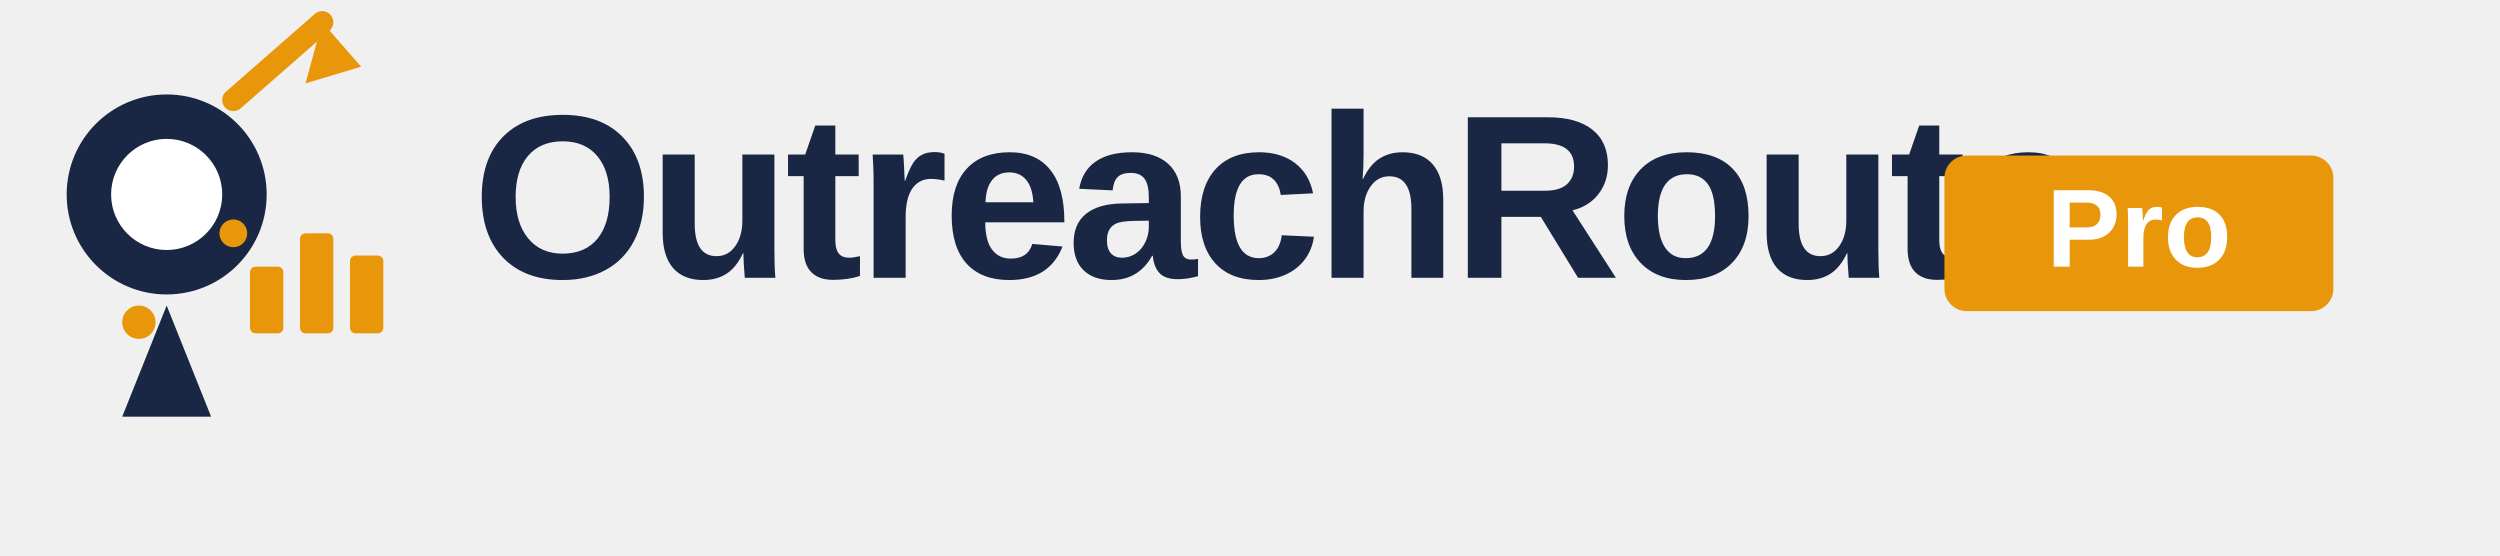
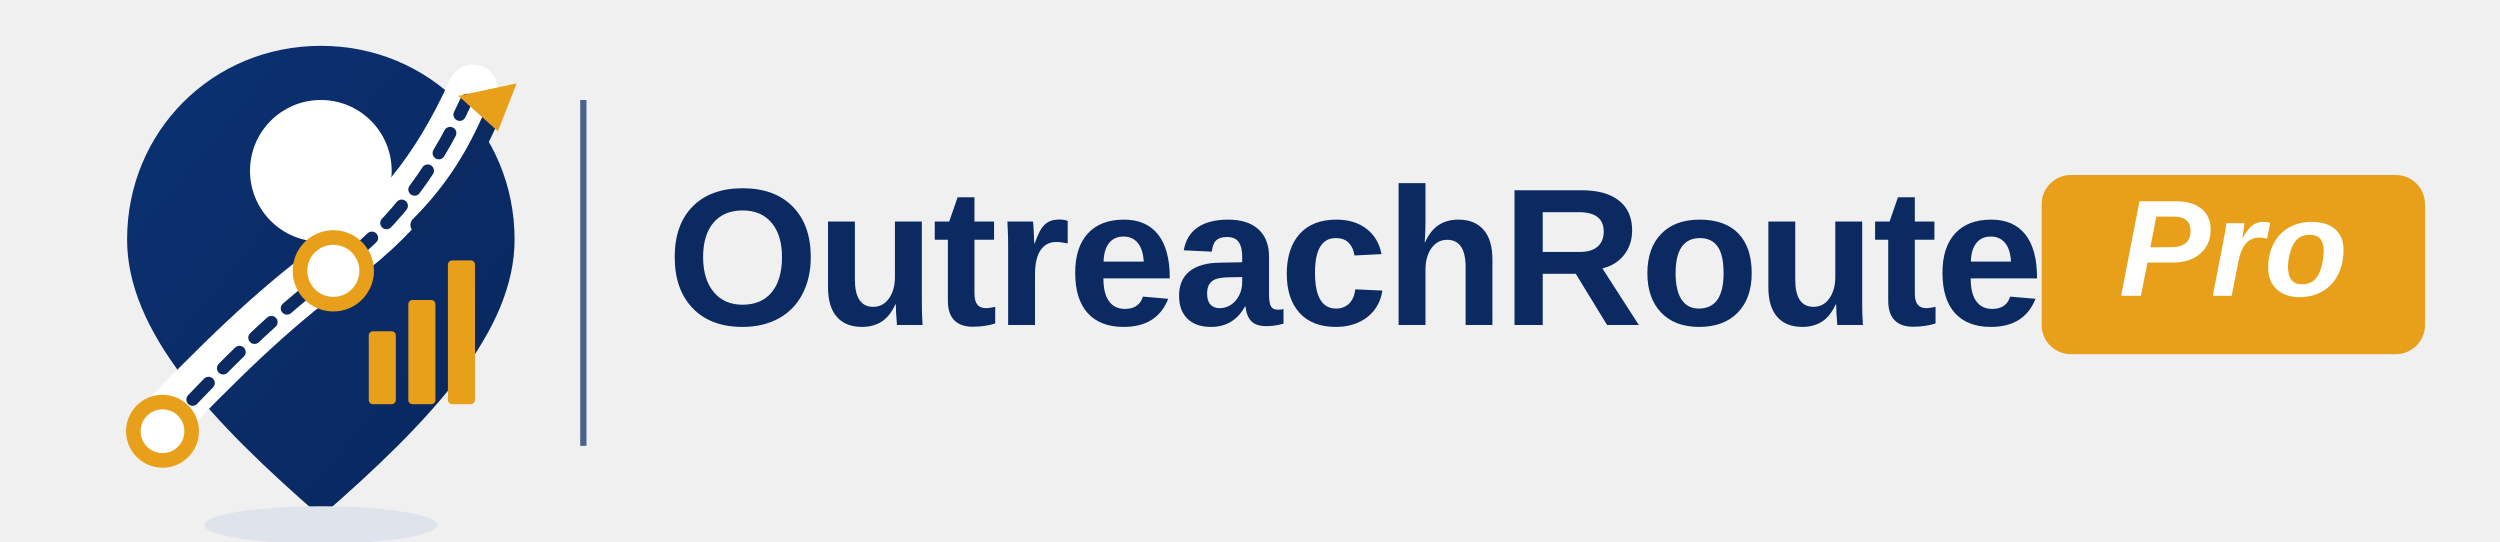
- <svg xmlns="http://www.w3.org/2000/svg" viewBox="0 0 450 100" preserveAspectRatio="xMidYMid meet">
-   <g id="pin">
-     <circle cx="30" cy="35" r="18" fill="#1a2744" stroke="none" />
-     <circle cx="30" cy="35" r="10" fill="white" />
-     <path d="M 30 55 L 22 75 L 38 75 Z" fill="#1a2744" />
-     <line x1="42" y1="18" x2="58" y2="4" stroke="#e8960a" stroke-width="4" stroke-linecap="round" />
-     <polygon points="58,4 65,12 55,15" fill="#e8960a" />
-     <rect x="45" y="48" width="6" height="12" fill="#e8960a" rx="1" />
-     <rect x="54" y="42" width="6" height="18" fill="#e8960a" rx="1" />
-     <rect x="63" y="46" width="6" height="14" fill="#e8960a" rx="1" />
-     <circle cx="25" cy="58" r="3" fill="#e8960a" />
-     <circle cx="42" cy="42" r="2.5" fill="#e8960a" />
+ <svg xmlns="http://www.w3.org/2000/svg" viewBox="0 0 1200 260" preserveAspectRatio="xMidYMid meet">
+   <defs>
+     <linearGradient id="orproNavy" x1="0%" y1="0%" x2="100%" y2="100%">
+       <stop offset="0%" stop-color="#0c3273" />
+       <stop offset="100%" stop-color="#08265c" />
+     </linearGradient>
+   </defs>
+   <g transform="translate(34,16)">
+     <path d="M120 6C68 6 27 47 27 99c0 44 40 87 93 133 53-46 93-89 93-133 0-52-41-93-93-93z" fill="url(#orproNavy)" />
+     <circle cx="120" cy="66" r="34" fill="#ffffff" />
+     <path d="M39 191C72 157 95 134 126 111c28-20 49-44 67-84" fill="none" stroke="#ffffff" stroke-width="24" stroke-linecap="round" />
+     <path d="M44 191C75 158 97 136 126 114c26-20 46-43 64-82" fill="none" stroke="#0b2a62" stroke-width="6" stroke-linecap="round" stroke-dasharray="11 10" />
+     <circle cx="44" cy="191" r="14" fill="#ffffff" stroke="#e8a01b" stroke-width="7" />
+     <circle cx="126" cy="114" r="16" fill="#ffffff" stroke="#e8a01b" stroke-width="7" />
+     <rect x="143" y="143" width="13" height="35" rx="2" fill="#e8a01b" />
+     <rect x="162" y="128" width="13" height="50" rx="2" fill="#e8a01b" />
+     <rect x="181" y="109" width="13" height="69" rx="2" fill="#e8a01b" />
+     <path d="M167 92c17-17 28-35 37-57" fill="none" stroke="#0b2a62" stroke-width="8" stroke-linecap="round" />
+     <polygon points="214,24 186,30 205,47" fill="#e8a01b" />
+     <ellipse cx="120" cy="236" rx="56" ry="9" fill="#dfe3eb" />
  </g>
-   <text x="85" y="50" font-family="Arial, sans-serif" font-size="42" font-weight="bold" fill="#1a2744" letter-spacing="-1">
-     OutreachRoute
-   </text>
-   <rect x="350" y="28" width="70" height="28" fill="#e8960a" rx="4" />
-   <text x="385" y="48" font-family="Arial, sans-serif" font-size="20" font-weight="bold" fill="white" text-anchor="middle">
-     Pro
-   </text>
+   <line x1="280" y1="48" x2="280" y2="214" stroke="#1f3f77" stroke-width="3" opacity="0.8" />
+   <text x="320" y="156" font-family="Poppins, 'Segoe UI', Arial, sans-serif" font-size="94" font-weight="700" fill="#0b2a62" letter-spacing="-1.5">OutreachRoute</text>
+   <g transform="translate(980,84)">
+     <rect x="0" y="0" width="184" height="86" rx="14" fill="#e8a01b" />
+     <text x="92" y="58" text-anchor="middle" font-family="Poppins, 'Segoe UI', Arial, sans-serif" font-size="66" font-style="italic" font-weight="700" fill="#ffffff">Pro</text>
+   </g>
</svg>
